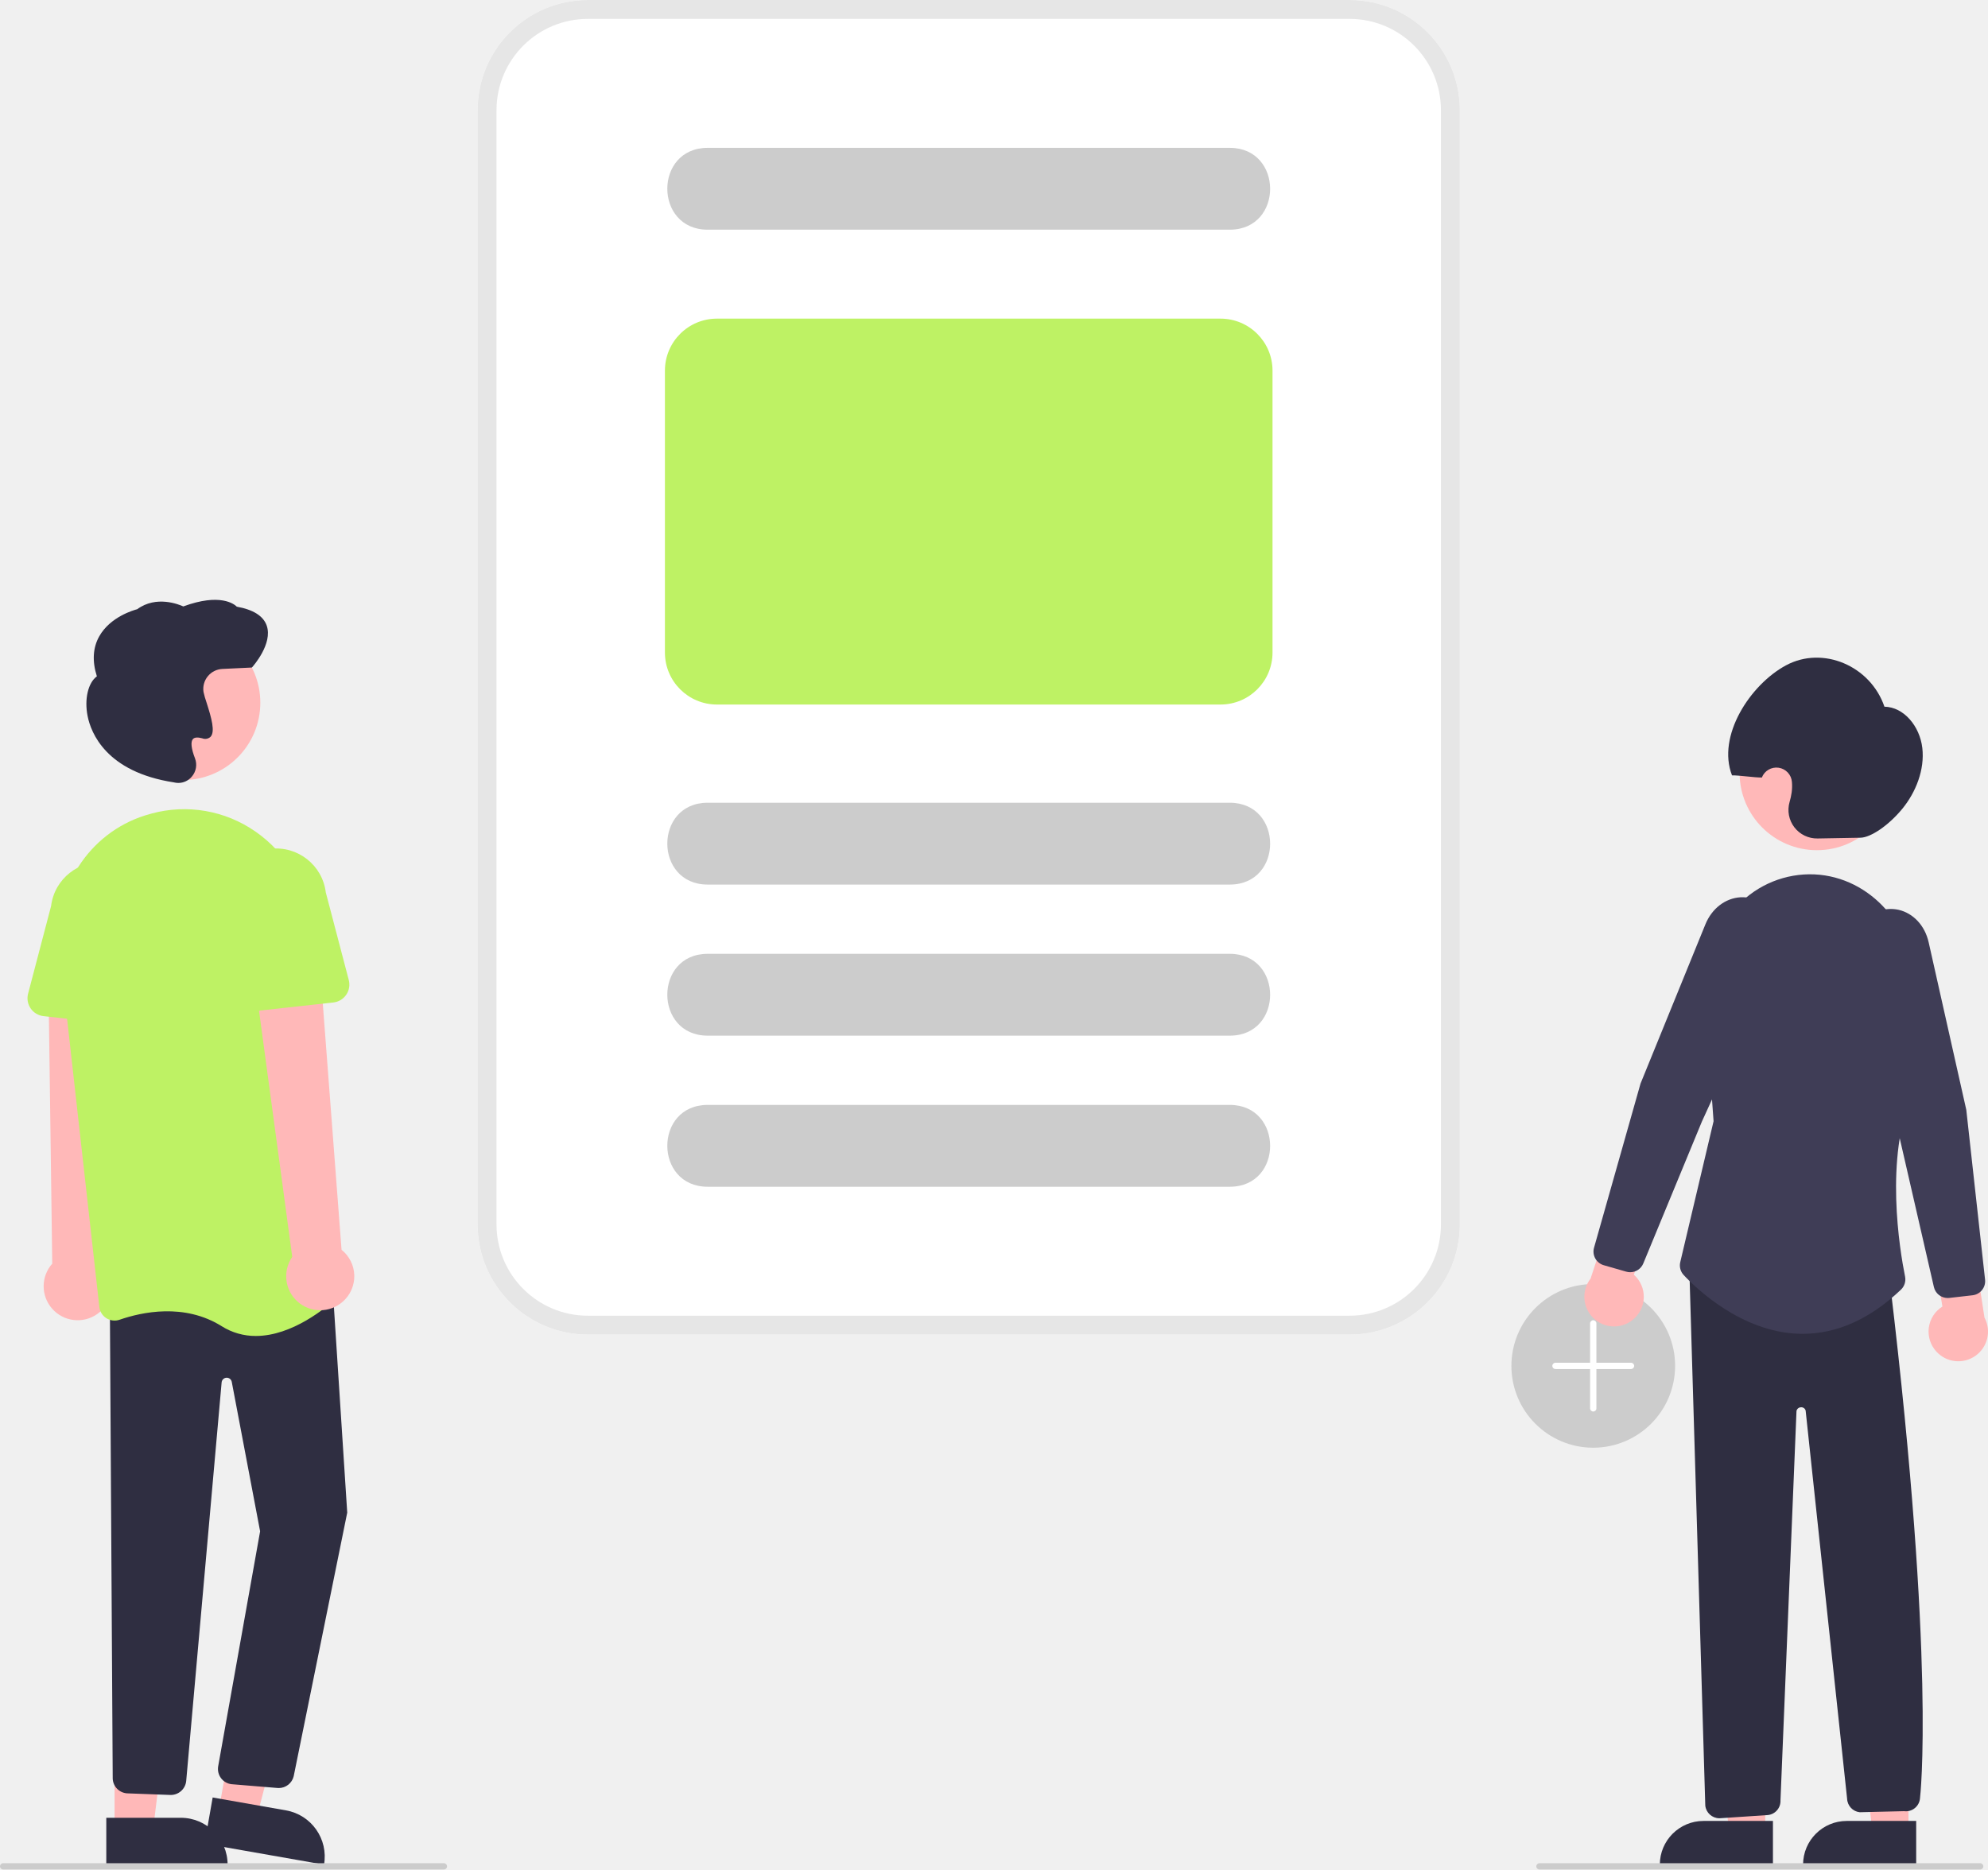
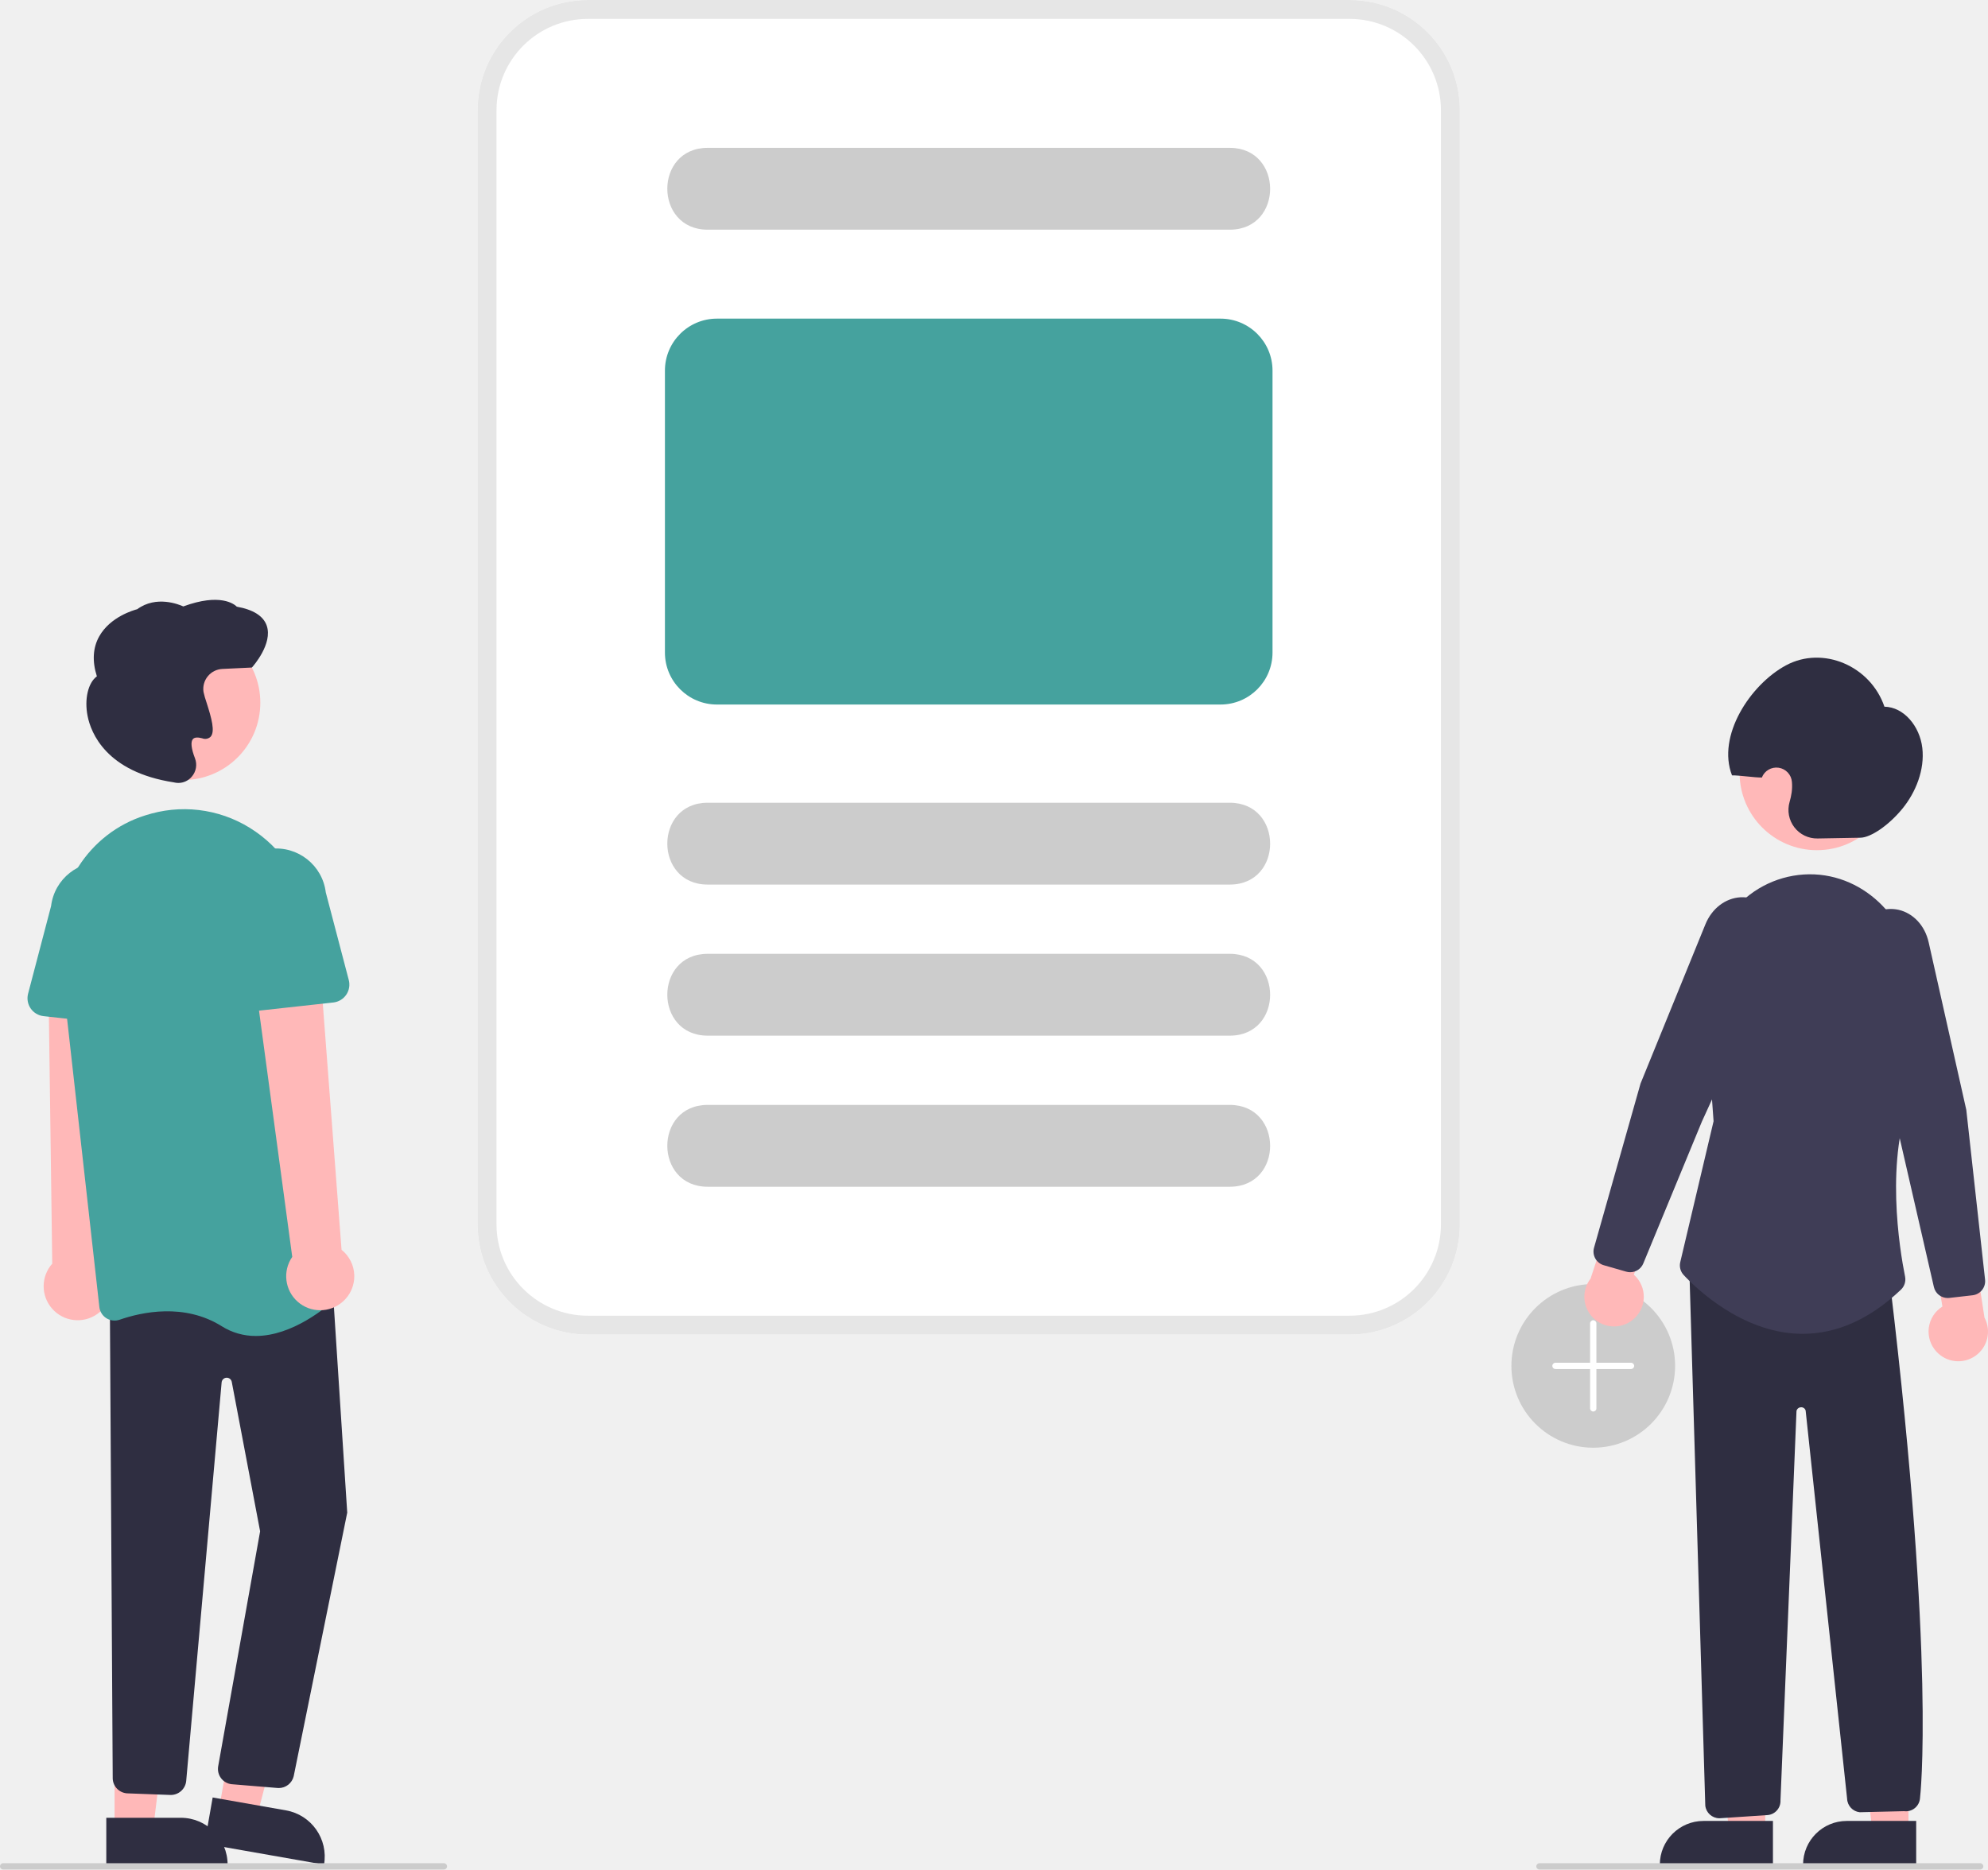
<svg xmlns="http://www.w3.org/2000/svg" id="b49d7841-9a4a-4d44-a026-f495141b2485" data-name="Layer 1" width="631.483" height="593.941" viewBox="0 0 631.483 593.941">
  <path d="M790.353,612.97a26,26,0,1,1,26-26A26.029,26.029,0,0,1,790.353,612.97Z" transform="translate(-284.2586 -153.0295)" fill="#ccc" />
  <path d="M802.353,585.97h-11v-12.5a1,1,0,0,0-2,0v12.5h-11a1,1,0,1,0,0,2h11v12.5a1,1,0,0,0,2,0v-12.5h11a1,1,0,0,0,0-2Z" transform="translate(-284.2586 -153.0295)" fill="#fff" />
  <polygon points="606.22 581.779 594.788 581.778 589.352 537.682 606.224 537.683 606.22 581.779" fill="#ffb8b8" />
  <path d="M586.622,578.511h22.048a0,0,0,0,1,0,0V592.393a0,0,0,0,1,0,0H572.74a0,0,0,0,1,0,0v0A13.882,13.882,0,0,1,586.622,578.511Z" fill="#2f2e41" />
  <polygon points="560.72 581.779 549.288 581.778 543.852 537.682 560.724 537.683 560.72 581.779" fill="#ffb8b8" />
  <path d="M541.122,578.511h22.048a0,0,0,0,1,0,0V592.393a0,0,0,0,1,0,0H527.24a0,0,0,0,1,0,0v0A13.882,13.882,0,0,1,541.122,578.511Z" fill="#2f2e41" />
  <path d="M899.285,582.358a9.377,9.377,0,0,1,1.976-14.242l-3.541-21.133,12.318-5.284,4.581,29.915a9.428,9.428,0,0,1-15.334,10.745Z" transform="translate(-284.2586 -153.0295)" fill="#ffb8b8" />
  <path d="M802.847,572.372a9.377,9.377,0,0,0,.404-14.373l6.984-20.258-11.276-7.246-9.46,28.747a9.428,9.428,0,0,0,13.349,13.13Z" transform="translate(-284.2586 -153.0295)" fill="#ffb8b8" />
  <circle cx="577.139" cy="245.542" r="24.561" fill="#ffb8b8" />
  <path d="M802.088,557.216a4.502,4.502,0,0,1-1.245-.176l-7.159-2.055a4.508,4.508,0,0,1-3.088-5.551l14.774-52.162,20.602-50.575c2.049-5.028,6.329-8.325,11.17-8.605a11.446,11.446,0,0,1,10.778,6.277h0a15.621,15.621,0,0,1,.357,13.771l-23.417,51.21-18.616,45.083A4.498,4.498,0,0,1,802.088,557.216Z" transform="translate(-284.2586 -153.0295)" fill="#3f3d56" />
  <path d="M875.258,419.169l-13.647.243a9.074,9.074,0,0,1-8.896-11.59,21.128,21.128,0,0,0,.656-3.013,15.224,15.224,0,0,0,.09-3.354,4.952,4.952,0,0,0-9.554-1.408v0c-2.295.033-7.183-.715-9.478-.683-4.872-12.49,5.745-28.833,17.174-34.972,11.651-6.258,26.775.109,31.241,13.152,6.198.111,11.235,6.225,12.033,13.106s-2.032,14.067-6.363,19.342S878.497,419.112,875.258,419.169Z" transform="translate(-284.2586 -153.0295)" fill="#2f2e41" />
  <path d="M830.4,730.691a4.515,4.515,0,0,1-4.461-4.01l-5.063-170.235,63.787,4.541.049.41c14.415,120.663,9.487,162.432,9.436,162.839a4.498,4.498,0,0,1-5.075,4.203l-14.097.338a4.498,4.498,0,0,1-3.989-4.296l-13.171-123.3a1.406,1.406,0,0,0-1.466-1.056,1.463,1.463,0,0,0-1.439,1.177l-5.089,123.704a4.481,4.481,0,0,1-4.041,4.67l-14.932.993A4.456,4.456,0,0,1,830.4,730.691Z" transform="translate(-284.2586 -153.0295)" fill="#2f2e41" />
  <path d="M856.868,576.787c-.382,0-.762-.006-1.145-.018-18.342-.552-32.692-14.429-36.653-18.669a4.478,4.478,0,0,1-1.081-4.097l10.581-44.764-2.807-38.917a38.369,38.369,0,0,1,10.506-29.633,31.664,31.664,0,0,1,24.386-9.866c17.855.852,31.941,16.812,32.069,36.333.198,30.235-.693,32.312-.985,32.995-8.911,20.797-4.044,49.989-2.34,58.441a4.516,4.516,0,0,1-1.337,4.188C878.262,572.078,867.772,576.787,856.868,576.787Z" transform="translate(-284.2586 -153.0295)" fill="#3f3d56" />
  <path d="M902.933,565.408a4.497,4.497,0,0,1-4.38-3.494L887.636,514.357l-14.631-54.357a15.621,15.621,0,0,1,2.627-13.522,11.456,11.456,0,0,1,11.666-4.41c4.729,1.076,8.405,5.035,9.595,10.333l11.955,53.229,5.962,53.941a4.509,4.509,0,0,1-3.963,4.965l-7.4.844A4.487,4.487,0,0,1,902.933,565.408Z" transform="translate(-284.2586 -153.0295)" fill="#3f3d56" />
  <path d="M315.09,570.537a10.743,10.743,0,0,0,1.582-16.396l4.167-93.018-21.216,2.381,1.233,90.985a10.801,10.801,0,0,0,14.234,16.048Z" transform="translate(-284.2586 -153.0295)" fill="#ffb8b8" />
  <polygon points="69.534 574.966 81.609 577.089 93.543 531.525 77.722 528.392 69.534 574.966" fill="#ffb8b8" />
  <path d="M350.232,727.314h38.531a0,0,0,0,1,0,0v14.887a0,0,0,0,1,0,0H365.119A14.887,14.887,0,0,1,350.232,727.314v0A0,0,0,0,1,350.232,727.314Z" transform="translate(321.9357 1369.365) rotate(-170.0292)" fill="#2f2e41" />
  <polygon points="36.392 581.01 48.652 581.01 54.484 533.722 36.39 533.723 36.392 581.01" fill="#ffb8b8" />
  <path d="M318.024,730.536h38.531a0,0,0,0,1,0,0v14.887a0,0,0,0,1,0,0H332.911a14.887,14.887,0,0,1-14.887-14.887v0a0,0,0,0,1,0,0Z" transform="translate(390.3537 1322.915) rotate(179.9974)" fill="#2f2e41" />
  <path d="M372.803,721.09a4.748,4.748,0,0,1-.573-.034l-14.43-1.187a4.881,4.881,0,0,1-4.243-5.66l13.325-74.681-9.004-47.474a1.627,1.627,0,0,0-3.219.16L343.405,718.842a4.924,4.924,0,0,1-5.21,4.437l-13.595-.506a4.888,4.888,0,0,1-4.536-4.631l-.914-151.768,70.481-8.81,4.924,76.041-.02.081-16.991,83.675A4.886,4.886,0,0,1,372.803,721.09Z" transform="translate(-284.2586 -153.0295)" fill="#2f2e41" />
  <circle cx="58.129" cy="223.255" r="24.561" fill="#ffb8b8" />
-   <path d="M365.53,577.467a20.11,20.11,0,0,1-10.857-3.106c-11.897-7.436-25.411-4.481-32.407-2.057a4.88,4.88,0,0,1-4.221-.481,4.811,4.811,0,0,1-2.224-3.552L303.099,454.646c-2.132-19.038,9.336-36.937,27.268-42.56h0q1.011-.317,2.055-.601a39.569,39.569,0,0,1,32.972,5.723,40.204,40.204,0,0,1,17.167,29.353L393.271,560.948a4.807,4.807,0,0,1-1.527,4.007C387.99,568.428,377.092,577.466,365.53,577.467Z" transform="translate(-284.2586 -153.0295)" fill="#bef264" />
-   <path d="M326.789,479.012l-28.703-3.156a5.717,5.717,0,0,1-4.905-7.134l7.306-27.846a15.879,15.879,0,0,1,31.556,3.563l1.085,28.675a5.717,5.717,0,0,1-6.338,5.898Z" transform="translate(-284.2586 -153.0295)" fill="#bef264" />
+   <path d="M365.53,577.467a20.11,20.11,0,0,1-10.857-3.106c-11.897-7.436-25.411-4.481-32.407-2.057a4.88,4.88,0,0,1-4.221-.481,4.811,4.811,0,0,1-2.224-3.552L303.099,454.646c-2.132-19.038,9.336-36.937,27.268-42.56h0q1.011-.317,2.055-.601a39.569,39.569,0,0,1,32.972,5.723,40.204,40.204,0,0,1,17.167,29.353L393.271,560.948a4.807,4.807,0,0,1-1.527,4.007C387.99,568.428,377.092,577.466,365.53,577.467Z" transform="translate(-284.2586 -153.0295)" fill="#45a29e" />
+   <path d="M326.789,479.012l-28.703-3.156a5.717,5.717,0,0,1-4.905-7.134l7.306-27.846a15.879,15.879,0,0,1,31.556,3.563l1.085,28.675a5.717,5.717,0,0,1-6.338,5.898Z" transform="translate(-284.2586 -153.0295)" fill="#45a29e" />
  <path d="M393.156,566.554a10.743,10.743,0,0,0-.406-16.468l-7.073-92.842-20.789,4.68,12.203,90.414a10.801,10.801,0,0,0,16.064,14.216Z" transform="translate(-284.2586 -153.0295)" fill="#ffb8b8" />
-   <path d="M356.919,473.176a5.711,5.711,0,0,1-1.818-4.4l1.085-28.675a15.879,15.879,0,0,1,31.556-3.563l7.306,27.846a5.717,5.717,0,0,1-4.905,7.134l-28.703,3.156A5.711,5.711,0,0,1,356.919,473.176Z" transform="translate(-284.2586 -153.0295)" fill="#bef264" />
+   <path d="M356.919,473.176a5.711,5.711,0,0,1-1.818-4.4l1.085-28.675a15.879,15.879,0,0,1,31.556-3.563l7.306,27.846a5.717,5.717,0,0,1-4.905,7.134l-28.703,3.156A5.711,5.711,0,0,1,356.919,473.176Z" transform="translate(-284.2586 -153.0295)" fill="#45a29e" />
  <path d="M340.927,401.771a5.683,5.683,0,0,1-1.297-.151l-.125-.03c-21.594-3.304-26.367-15.812-27.414-21.035-1.084-5.408.15-10.628,2.94-12.656-1.521-4.803-1.277-9.061.727-12.662,3.495-6.28,11.081-8.404,12.098-8.664,6.058-4.469,13.306-1.486,14.625-.881,11.719-4.335,16.198-.727,17.008.079,5.238.941,8.431,2.964,9.491,6.016,1.991,5.731-4.305,12.86-4.574,13.161l-.14.156-9.38.447a6.358,6.358,0,0,0-5.981,7.317h0a29.604,29.604,0,0,0,.96,3.355c1.602,5.006,2.802,9.283,1.254,10.909a2.51,2.51,0,0,1-2.625.455c-1.467-.392-2.462-.31-2.958.245-.77.859-.535,3.035.662,6.125a5.739,5.739,0,0,1-1.046,5.847A5.568,5.568,0,0,1,340.927,401.771Z" transform="translate(-284.2586 -153.0295)" fill="#2f2e41" />
  <path d="M425.259,746.97h-140a1,1,0,0,1,0-2h140a1,1,0,1,1,0,2Z" transform="translate(-284.2586 -153.0295)" fill="#ccc" />
  <path d="M913.259,746.97h-140a1,1,0,0,1,0-2h140a1,1,0,1,1,0,2Z" transform="translate(-284.2586 -153.0295)" fill="#ccc" />
  <path d="M712.971,577.03h-242a35.04,35.04,0,0,1-35-35v-354a35.04,35.04,0,0,1,35-35h242a35.04,35.04,0,0,1,35,35v354A35.04,35.04,0,0,1,712.971,577.03Z" transform="translate(-284.2586 -153.0295)" fill="#fff" />
  <path d="M674.972,434.059h-166c-16.957-.082-17.028-25.912.001-26l165.999-0C691.917,408.138,692.009,433.97,674.972,434.059Z" transform="translate(-284.2586 -153.0295)" fill="#ccc" />
  <path d="M674.972,226h-166c-16.957-.082-17.028-25.912.001-26L674.972,200C691.917,200.079,692.009,225.911,674.972,226Z" transform="translate(-284.2586 -153.0295)" fill="#ccc" />
  <path d="M674.972,482.059h-166c-16.957-.082-17.028-25.912.001-26l165.999-0C691.917,456.138,692.009,481.97,674.972,482.059Z" transform="translate(-284.2586 -153.0295)" fill="#ccc" />
  <path d="M674.972,530.059h-166c-16.957-.082-17.028-25.912.001-26l165.999-0C691.917,504.138,692.009,529.97,674.972,530.059Z" transform="translate(-284.2586 -153.0295)" fill="#ccc" />
-   <path d="M671.971,376.859h-160a16.519,16.519,0,0,1-16.5-16.5V270.759a16.519,16.519,0,0,1,16.5-16.5h160a16.519,16.519,0,0,1,16.5,16.5v89.6A16.519,16.519,0,0,1,671.971,376.859Z" transform="translate(-284.2586 -153.0295)" fill="#bef264" />
+   <path d="M671.971,376.859h-160a16.519,16.519,0,0,1-16.5-16.5V270.759a16.519,16.519,0,0,1,16.5-16.5h160a16.519,16.519,0,0,1,16.5,16.5v89.6A16.519,16.519,0,0,1,671.971,376.859Z" transform="translate(-284.2586 -153.0295)" fill="#45a29e" />
  <path d="M712.971,577.03h-242a35.04,35.04,0,0,1-35-35v-354a35.04,35.04,0,0,1,35-35h242a35.04,35.04,0,0,1,35,35v354A35.04,35.04,0,0,1,712.971,577.03Zm-242-418a29.033,29.033,0,0,0-29,29v354a29.033,29.033,0,0,0,29,29h242a29.033,29.033,0,0,0,29-29v-354a29.033,29.033,0,0,0-29-29Z" transform="translate(-284.2586 -153.0295)" fill="#e6e6e6" />
</svg>
